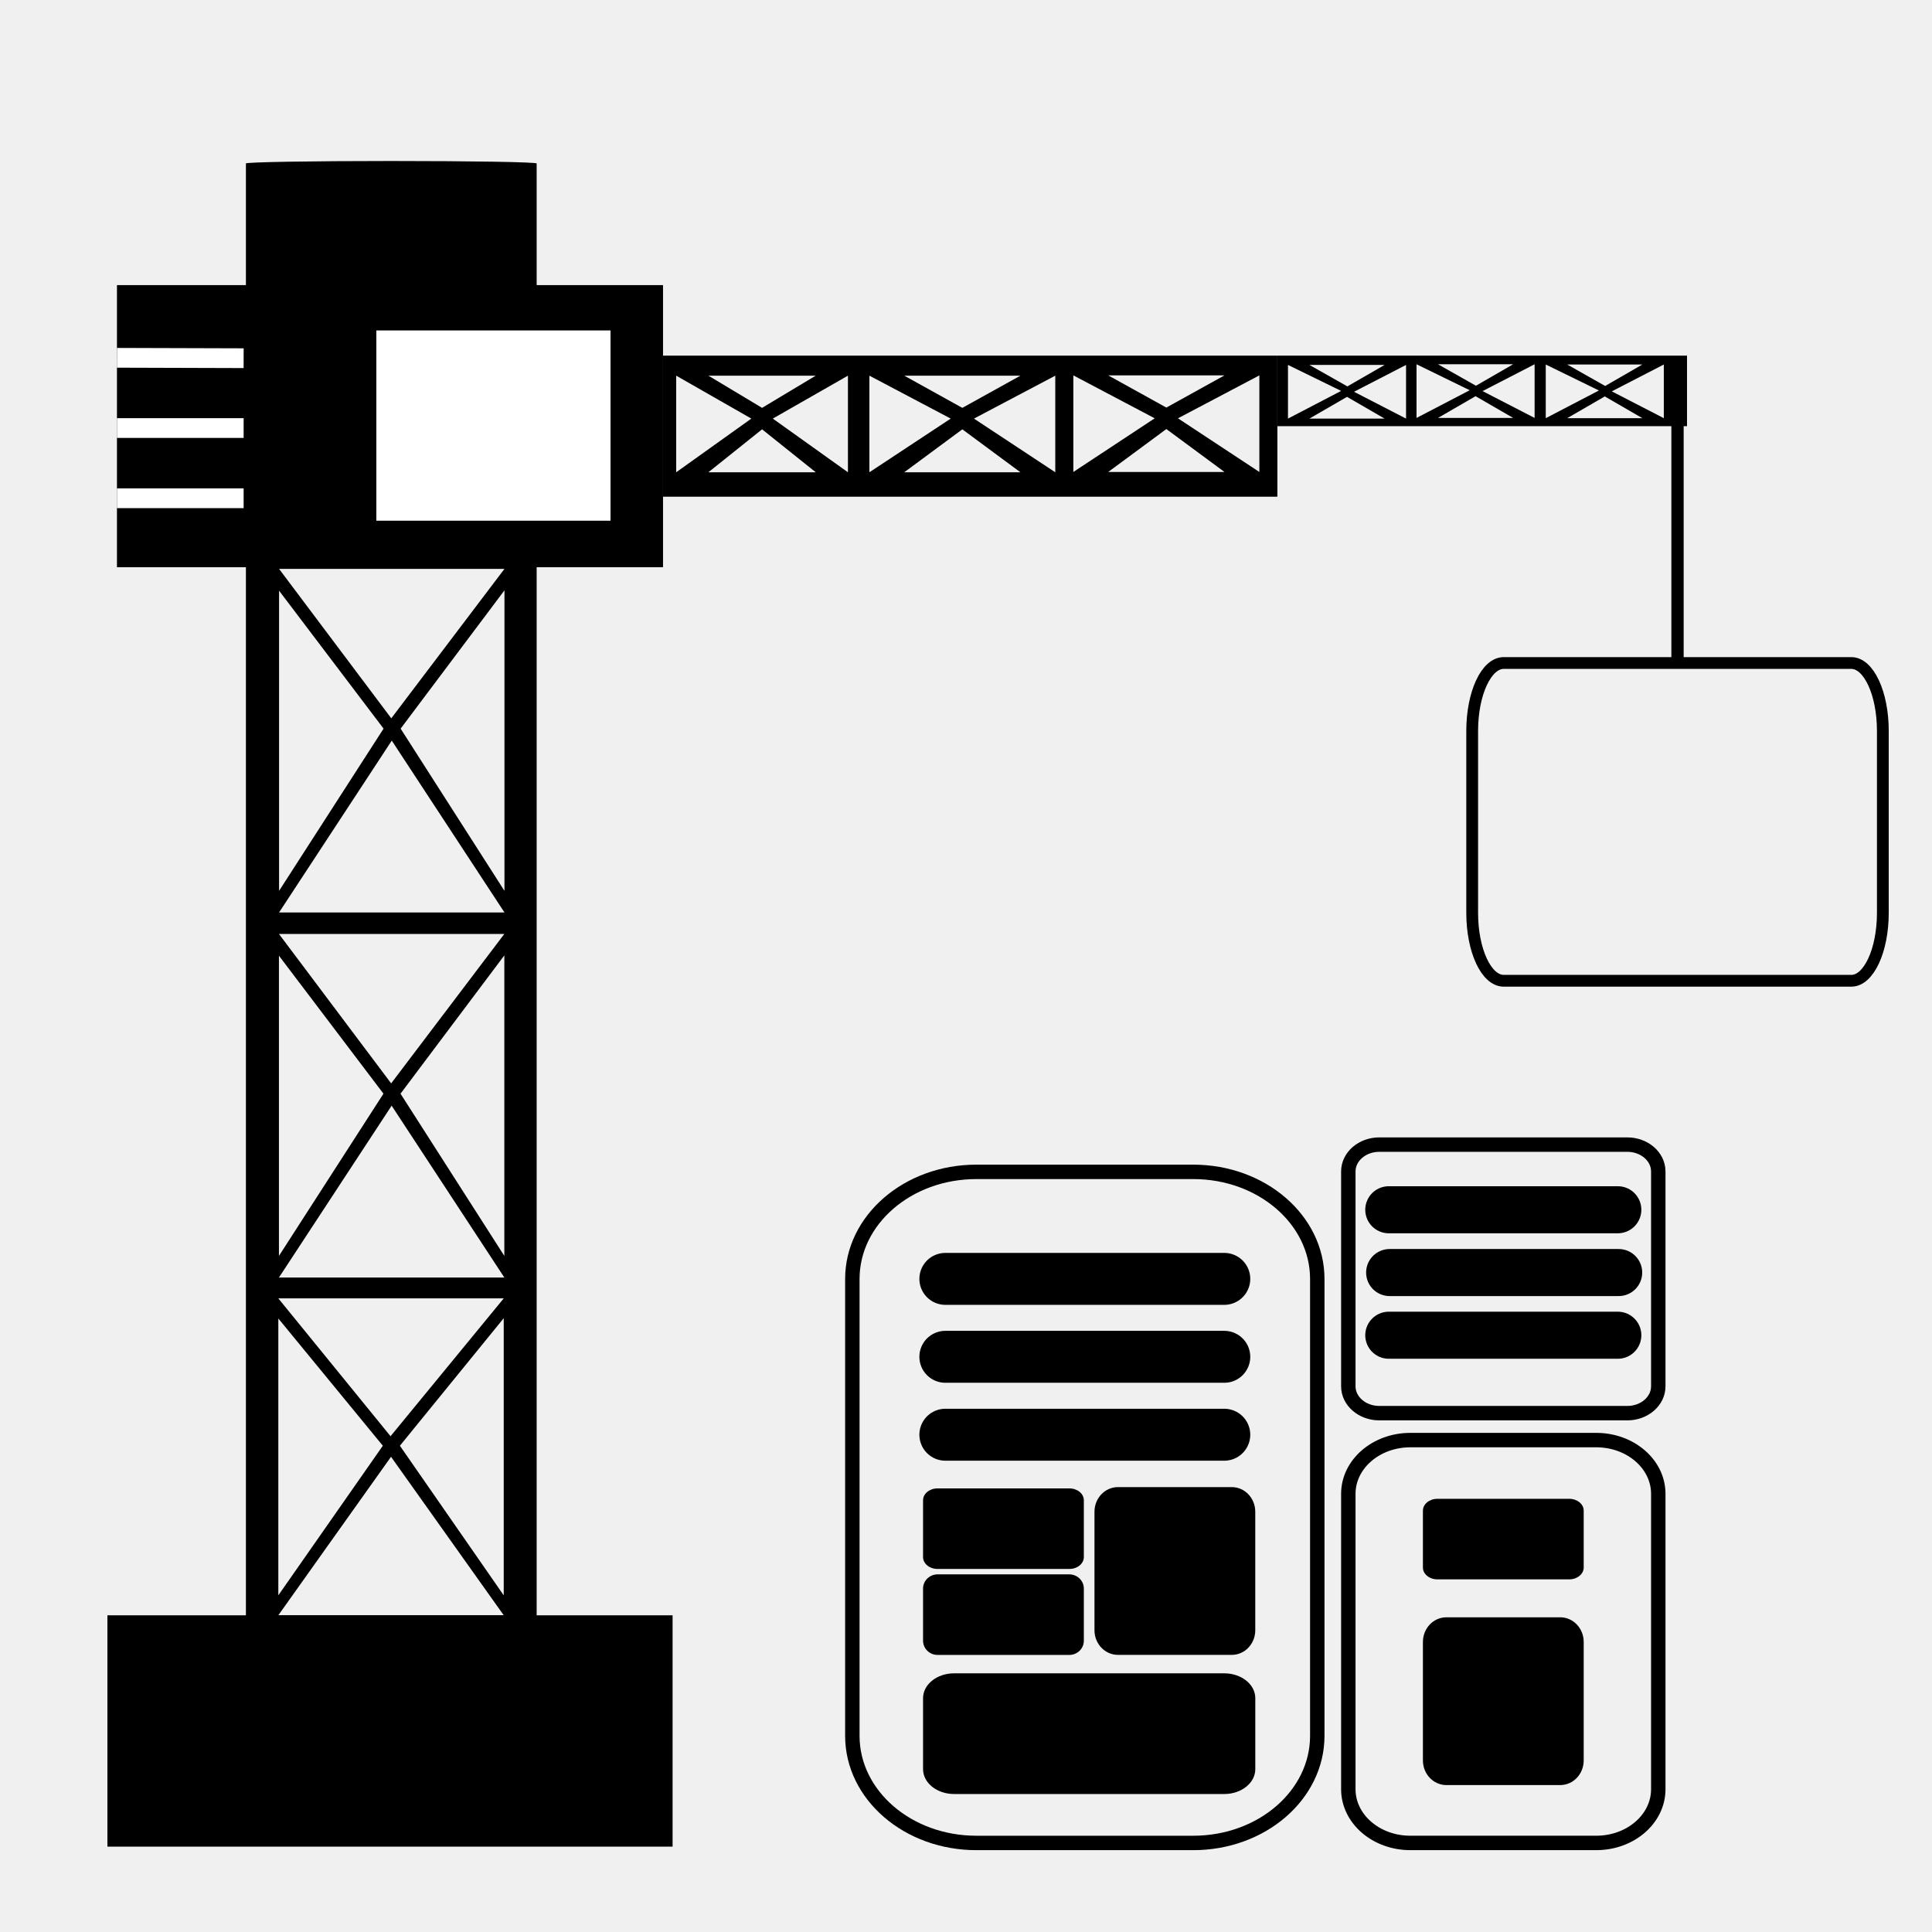
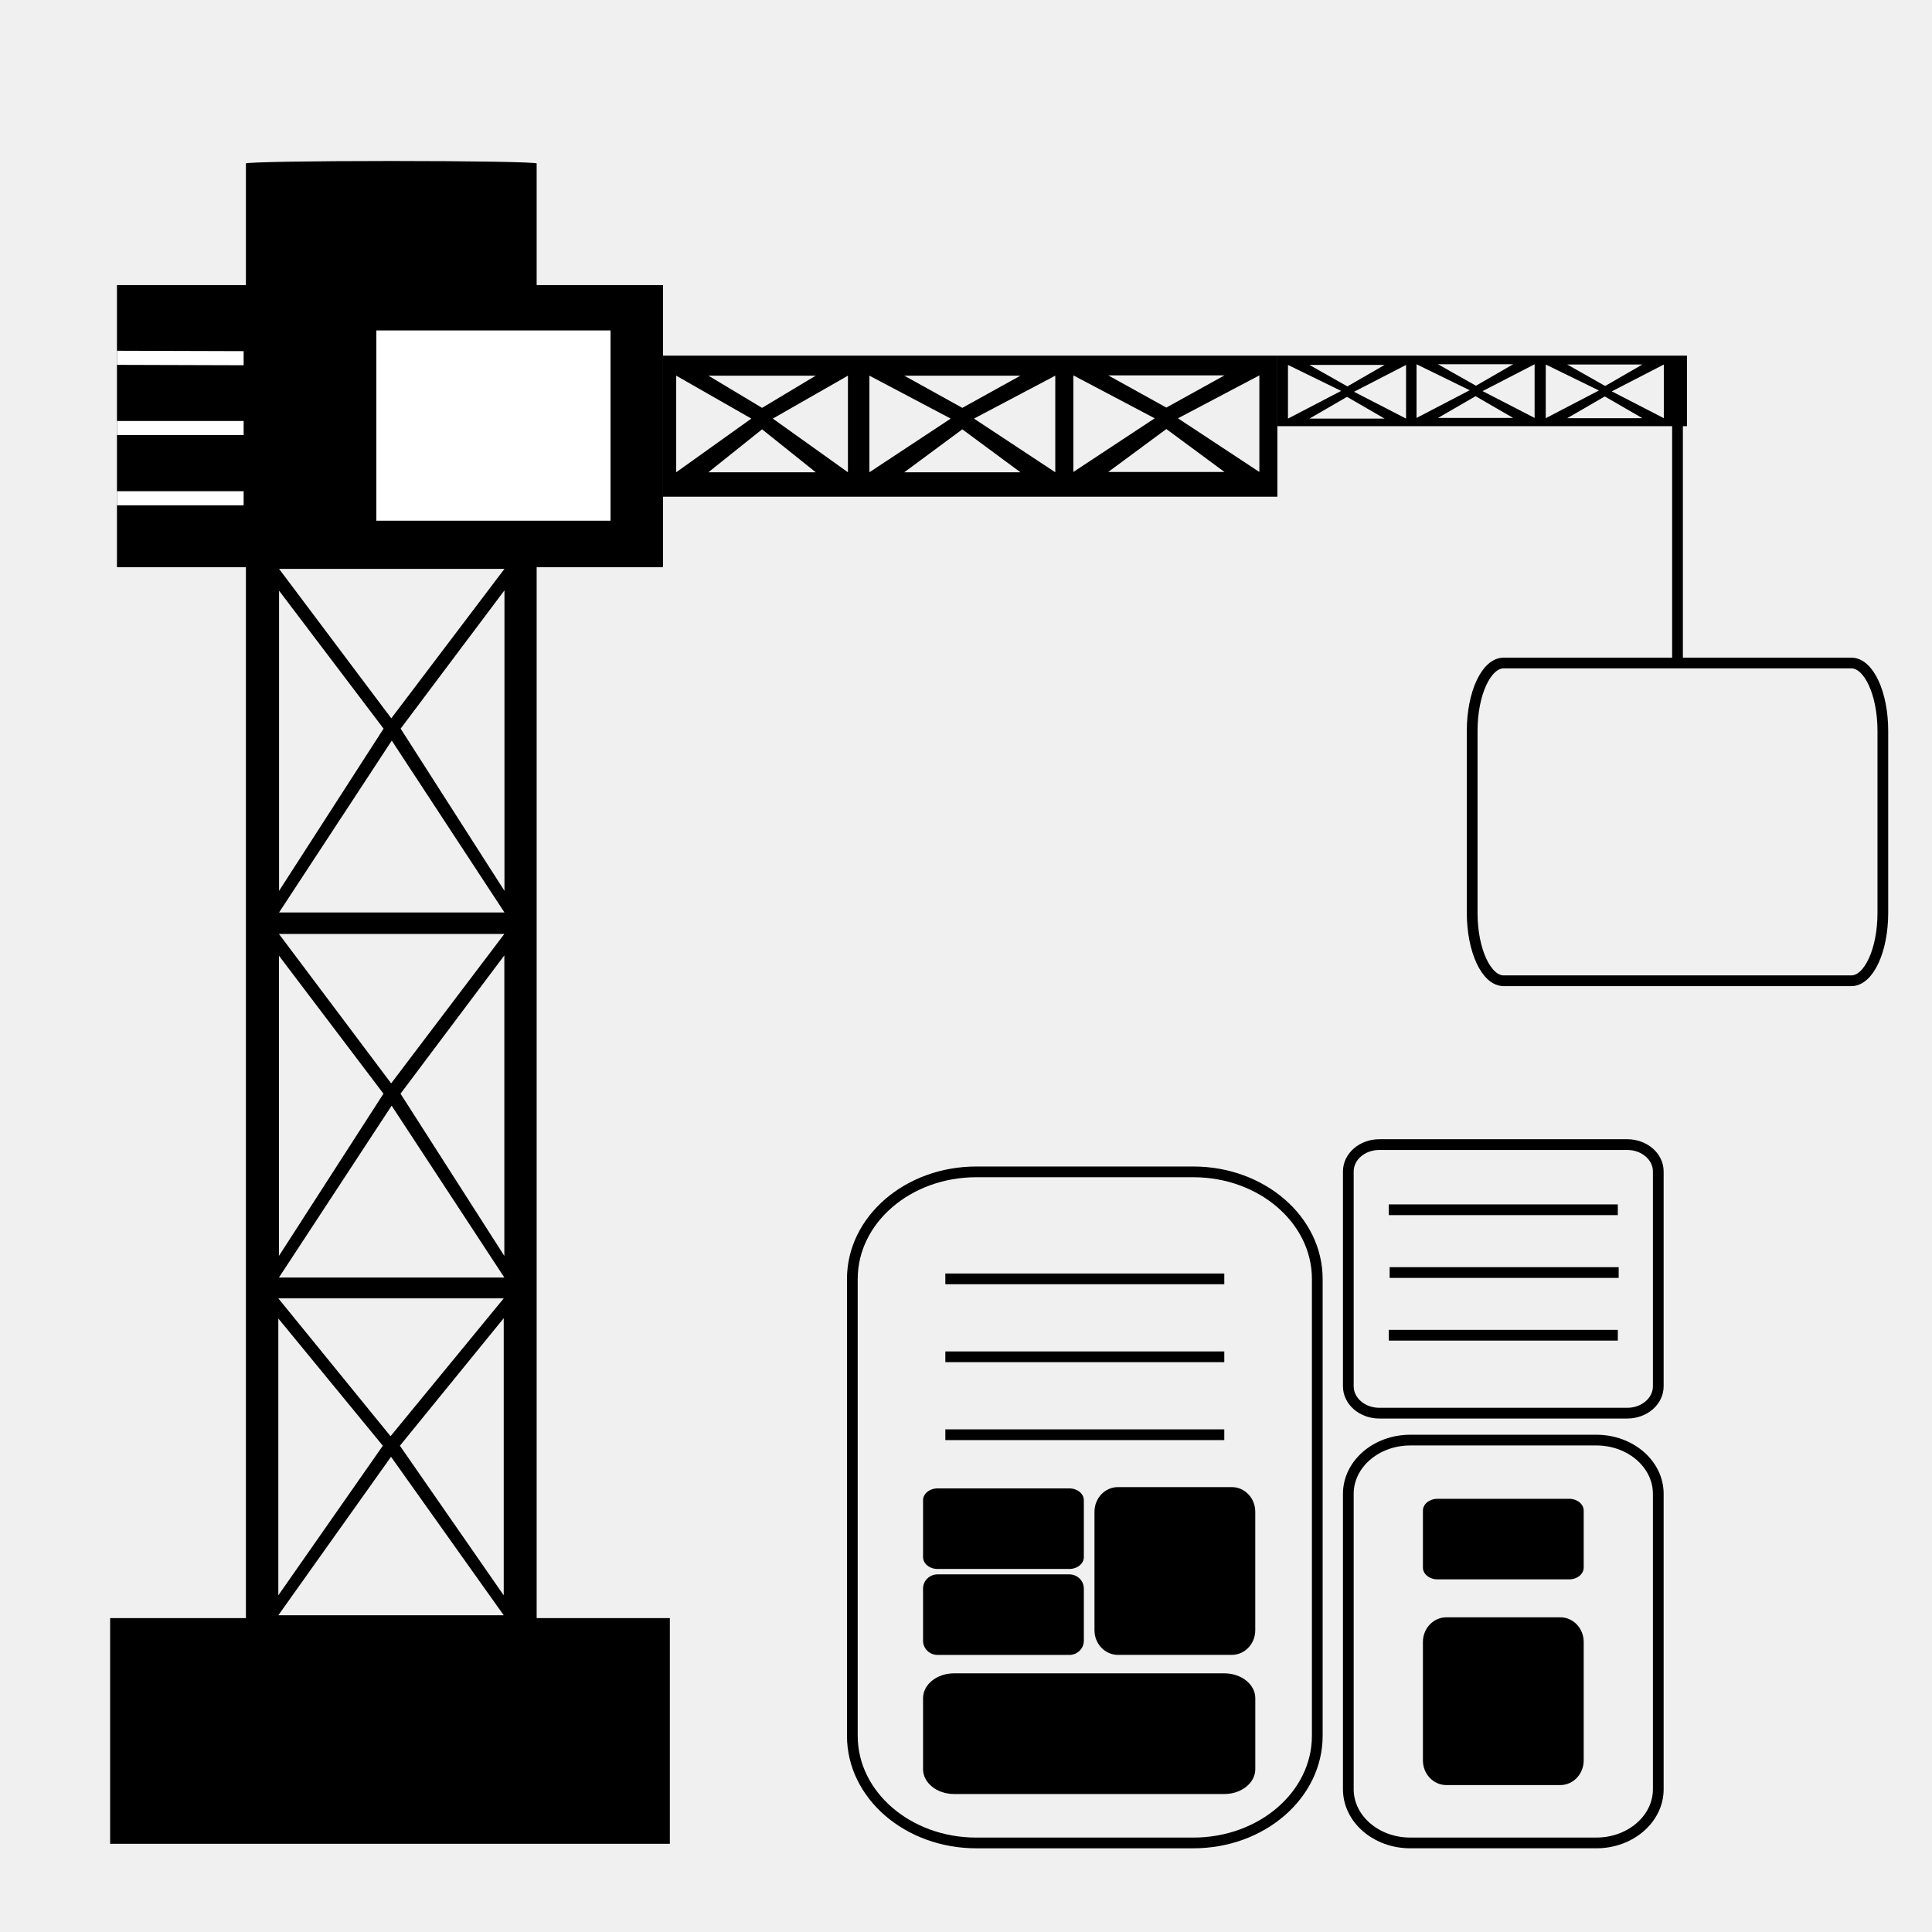
<svg xmlns="http://www.w3.org/2000/svg" width="180" height="180" version="1.1" viewBox="0 0 180 180">
  <g stroke="#000">
-     <rect x="79.411" y="109.18" width="43.317" height="62.523" rx="11.551" ry="9.978" fill="none" stroke-width="1.344" />
-     <rect x="125.62" y="134.17" width="28.878" height="37.532" rx="5.776" ry="5.004" fill="none" stroke-width="1.344" />
-     <path d="m156.29 38.059v23.712" stroke-width="1.146" />
-     <rect x="137.16" y="61.771" width="38.26" height="29.605" rx="2.936" ry="6.32" fill="none" stroke-linecap="round" stroke-width="1.098" />
-     <rect x="125.62" y="106.64" width="28.878" height="25.021" rx="2.888" ry="2.502" fill="none" stroke-linecap="round" stroke-linejoin="bevel" stroke-width="1.344" style="paint-order:normal" />
+     <rect x="79.411" y="109.18" width="43.317" height="62.523" rx="11.551" ry="9.978" fill="none" strokeWidth="1.344" />
+     <rect x="125.62" y="134.17" width="28.878" height="37.532" rx="5.776" ry="5.004" fill="none" strokeWidth="1.344" />
+     <path d="m156.29 38.059v23.712" strokeWidth="1.146" />
+     <rect x="137.16" y="61.771" width="38.26" height="29.605" rx="2.936" ry="6.32" fill="none" strokeLinecap="round" strokeWidth="1.098" />
+     <rect x="125.62" y="106.64" width="28.878" height="25.021" rx="2.888" ry="2.502" fill="none" strokeLinecap="round" strokeLinejoin="bevel" strokeWidth="1.344" style="paint-order:normal" />
  </g>
  <g transform="matrix(1.2719 0 0 1.3142 -39.979 -32.576)">
-     <rect x="40" y="140" width="40" height="15" rx="0" ry="0" stroke="#000" stroke-linecap="round" stroke-width="1.4" />
+     <rect x="40" y="140" width="40" height="15" rx="0" ry="0" stroke="#000" strokeLinecap="round" strokeWidth="1.4" />
  </g>
-   <path d="m36.455 15c-3.752 0-7.138 0.025-9.586 0.066-1.224 0.021-2.215 0.047-2.898 0.074-0.684 0.027-1.06 0.056-1.06 0.088v155.11c0 0.032 0.377 0.062 1.06 0.09s1.674 0.051 2.898 0.072c2.448 0.041 5.834 0.066 9.586 0.066s7.138-0.025 9.586-0.066c1.224-0.021 2.215-0.045 2.898-0.072 0.684-0.027 1.06-0.058 1.06-0.09v-155.11c0-0.032-0.377-0.06-1.06-0.088s-1.674-0.053-2.898-0.074c-2.448-0.041-5.834-0.066-9.586-0.066zm-10.455 38h21l-10.545 13.924zm21 2v28l-9.674-15.115zm-21 0.031 9.736 12.854-9.736 15.115zm10.5 13.969 10.5 16.012h-21zm-10.512 18.012h21l-10.545 13.924zm21 2v28l-9.672-15.115zm-21 0.029 9.738 12.855-9.738 15.115zm10.5 13.971 10.5 16.012h-21zm-10.557 17.955h21l-10.545 12.842zm21 1.846v25.822l-9.674-13.939zm-21 0.027 9.736 11.855-9.736 13.939zm10.5 12.885 10.5 14.766h-21z" stroke-linecap="round" stroke-linejoin="round" stroke-width="5.037" />
+   <path d="m36.455 15c-3.752 0-7.138 0.025-9.586 0.066-1.224 0.021-2.215 0.047-2.898 0.074-0.684 0.027-1.06 0.056-1.06 0.088v155.11c0 0.032 0.377 0.062 1.06 0.09s1.674 0.051 2.898 0.072c2.448 0.041 5.834 0.066 9.586 0.066s7.138-0.025 9.586-0.066c1.224-0.021 2.215-0.045 2.898-0.072 0.684-0.027 1.06-0.058 1.06-0.09v-155.11c0-0.032-0.377-0.06-1.06-0.088s-1.674-0.053-2.898-0.074c-2.448-0.041-5.834-0.066-9.586-0.066zm-10.455 38h21l-10.545 13.924zm21 2v28l-9.674-15.115zm-21 0.031 9.736 12.854-9.736 15.115zm10.5 13.969 10.5 16.012h-21zm-10.512 18.012h21l-10.545 13.924zm21 2v28l-9.672-15.115zm-21 0.029 9.738 12.855-9.738 15.115zm10.5 13.971 10.5 16.012h-21zm-10.557 17.955h21l-10.545 12.842zm21 1.846v25.822l-9.674-13.939zm-21 0.027 9.736 11.855-9.736 13.939zm10.5 12.885 10.5 14.766h-21z" strokeLinecap="round" strokeLinejoin="round" strokeWidth="5.037" />
  <g transform="matrix(1.2719 0 0 1.3142 -39.979 -32.576)">
    <rect x="40" y="45" width="40" height="20" />
    <g fill="#fff">
      <rect x="59" y="48.214" width="17.154" height="13.488" />
-       <g stroke="#fff" stroke-width="1.4">
+       <g stroke="#fff" strokeWidth="1.4">
        <path d="m40 50.154 9.279 0.027" />
        <path d="m40 60.111h9.279" />
        <path d="m40 55.133h9.279" />
      </g>
    </g>
  </g>
  <path d="m61.775 33.133v13.143h57.236v-13.143zm38.225 1.84 7.582 4-7.582 5zm3.25 0h10.832l-5.416 3zm14.082 0v9l-7.584-5zm-54.332 0.027 7 4-7 5zm3 0h10l-5 3zm13 0v9l-7-5zm2 0 7.576 4-7.576 5zm3.248 0h10.822l-5.412 3zm14.07 0v9l-7.576-5zm10.348 4.973 5.416 4h-10.832zm-37.666 0.027 5 4h-10zm18.658 0 5.412 4h-10.822z" style="" />
  <path d="m119.01 33.133v6.572h38.166v-6.572zm12.965 0.805 4.953 2.42-4.953 2.58zm2 0h7l-3.465 2zm9 0v5l-4.846-2.5zm1.039 0.023 4.953 2.42-4.953 2.58zm2 0h7l-3.465 2zm9 0v5l-4.846-2.5zm-35.016 0.039 4.953 2.42-4.953 2.58zm2 0h7l-3.465 2zm9 0v5l-4.846-2.5zm6.477 2.912 3.5 2.025h-7zm12.039 0.023 3.5 2.025h-7zm-24.016 0.039 3.5 2.025h-7z" style="" />
-   <g fill="#fff" stroke="#000" stroke-linecap="round" stroke-linejoin="bevel" stroke-width="4.838">
+   <g fill="#fff" stroke="#000" strokeLinecap="round" strokeLinejoin="bevel" strokeWidth="4.838">
    <path d="m88.075 119.15h25.99" style="paint-order:normal" />
    <path d="m88.075 126.41h25.99" style="paint-order:normal" />
    <path d="m88.075 133.67h25.99" style="paint-order:normal" />
  </g>
  <g>
    <rect x="101.97" y="138.55" width="14.98" height="15.631" rx="2.186" ry="2.295" style="paint-order:normal" />
    <rect x="85.999" y="155.9" width="30.954" height="11.244" rx="2.888" ry="2.314" style="paint-order:normal" />
    <rect x="85.999" y="146.68" width="14.98" height="7.506" rx="1.354" ry="1.323" style="paint-order:normal" />
    <rect x="85.999" y="138.67" width="14.98" height="7.506" rx="1.354" ry="1.102" style="paint-order:normal" />
  </g>
-   <g fill="#fff" stroke="#000" stroke-linecap="round" stroke-linejoin="bevel" stroke-width="4.384">
+   <g fill="#fff" stroke="#000" strokeLinecap="round" strokeLinejoin="bevel" strokeWidth="4.384">
    <path d="m129.39 112.71h21.338" style="paint-order:normal" />
    <path d="m129.47 118.56h21.338" style="paint-order:normal" />
    <path d="m129.39 124.4h21.338" style="paint-order:normal" />
  </g>
  <rect x="132.57" y="150.68" width="14.98" height="15.631" rx="2.186" ry="2.295" style="paint-order:normal" />
  <rect x="132.57" y="139.64" width="14.98" height="7.506" rx="1.354" ry="1.102" style="paint-order:normal" />
</svg>
